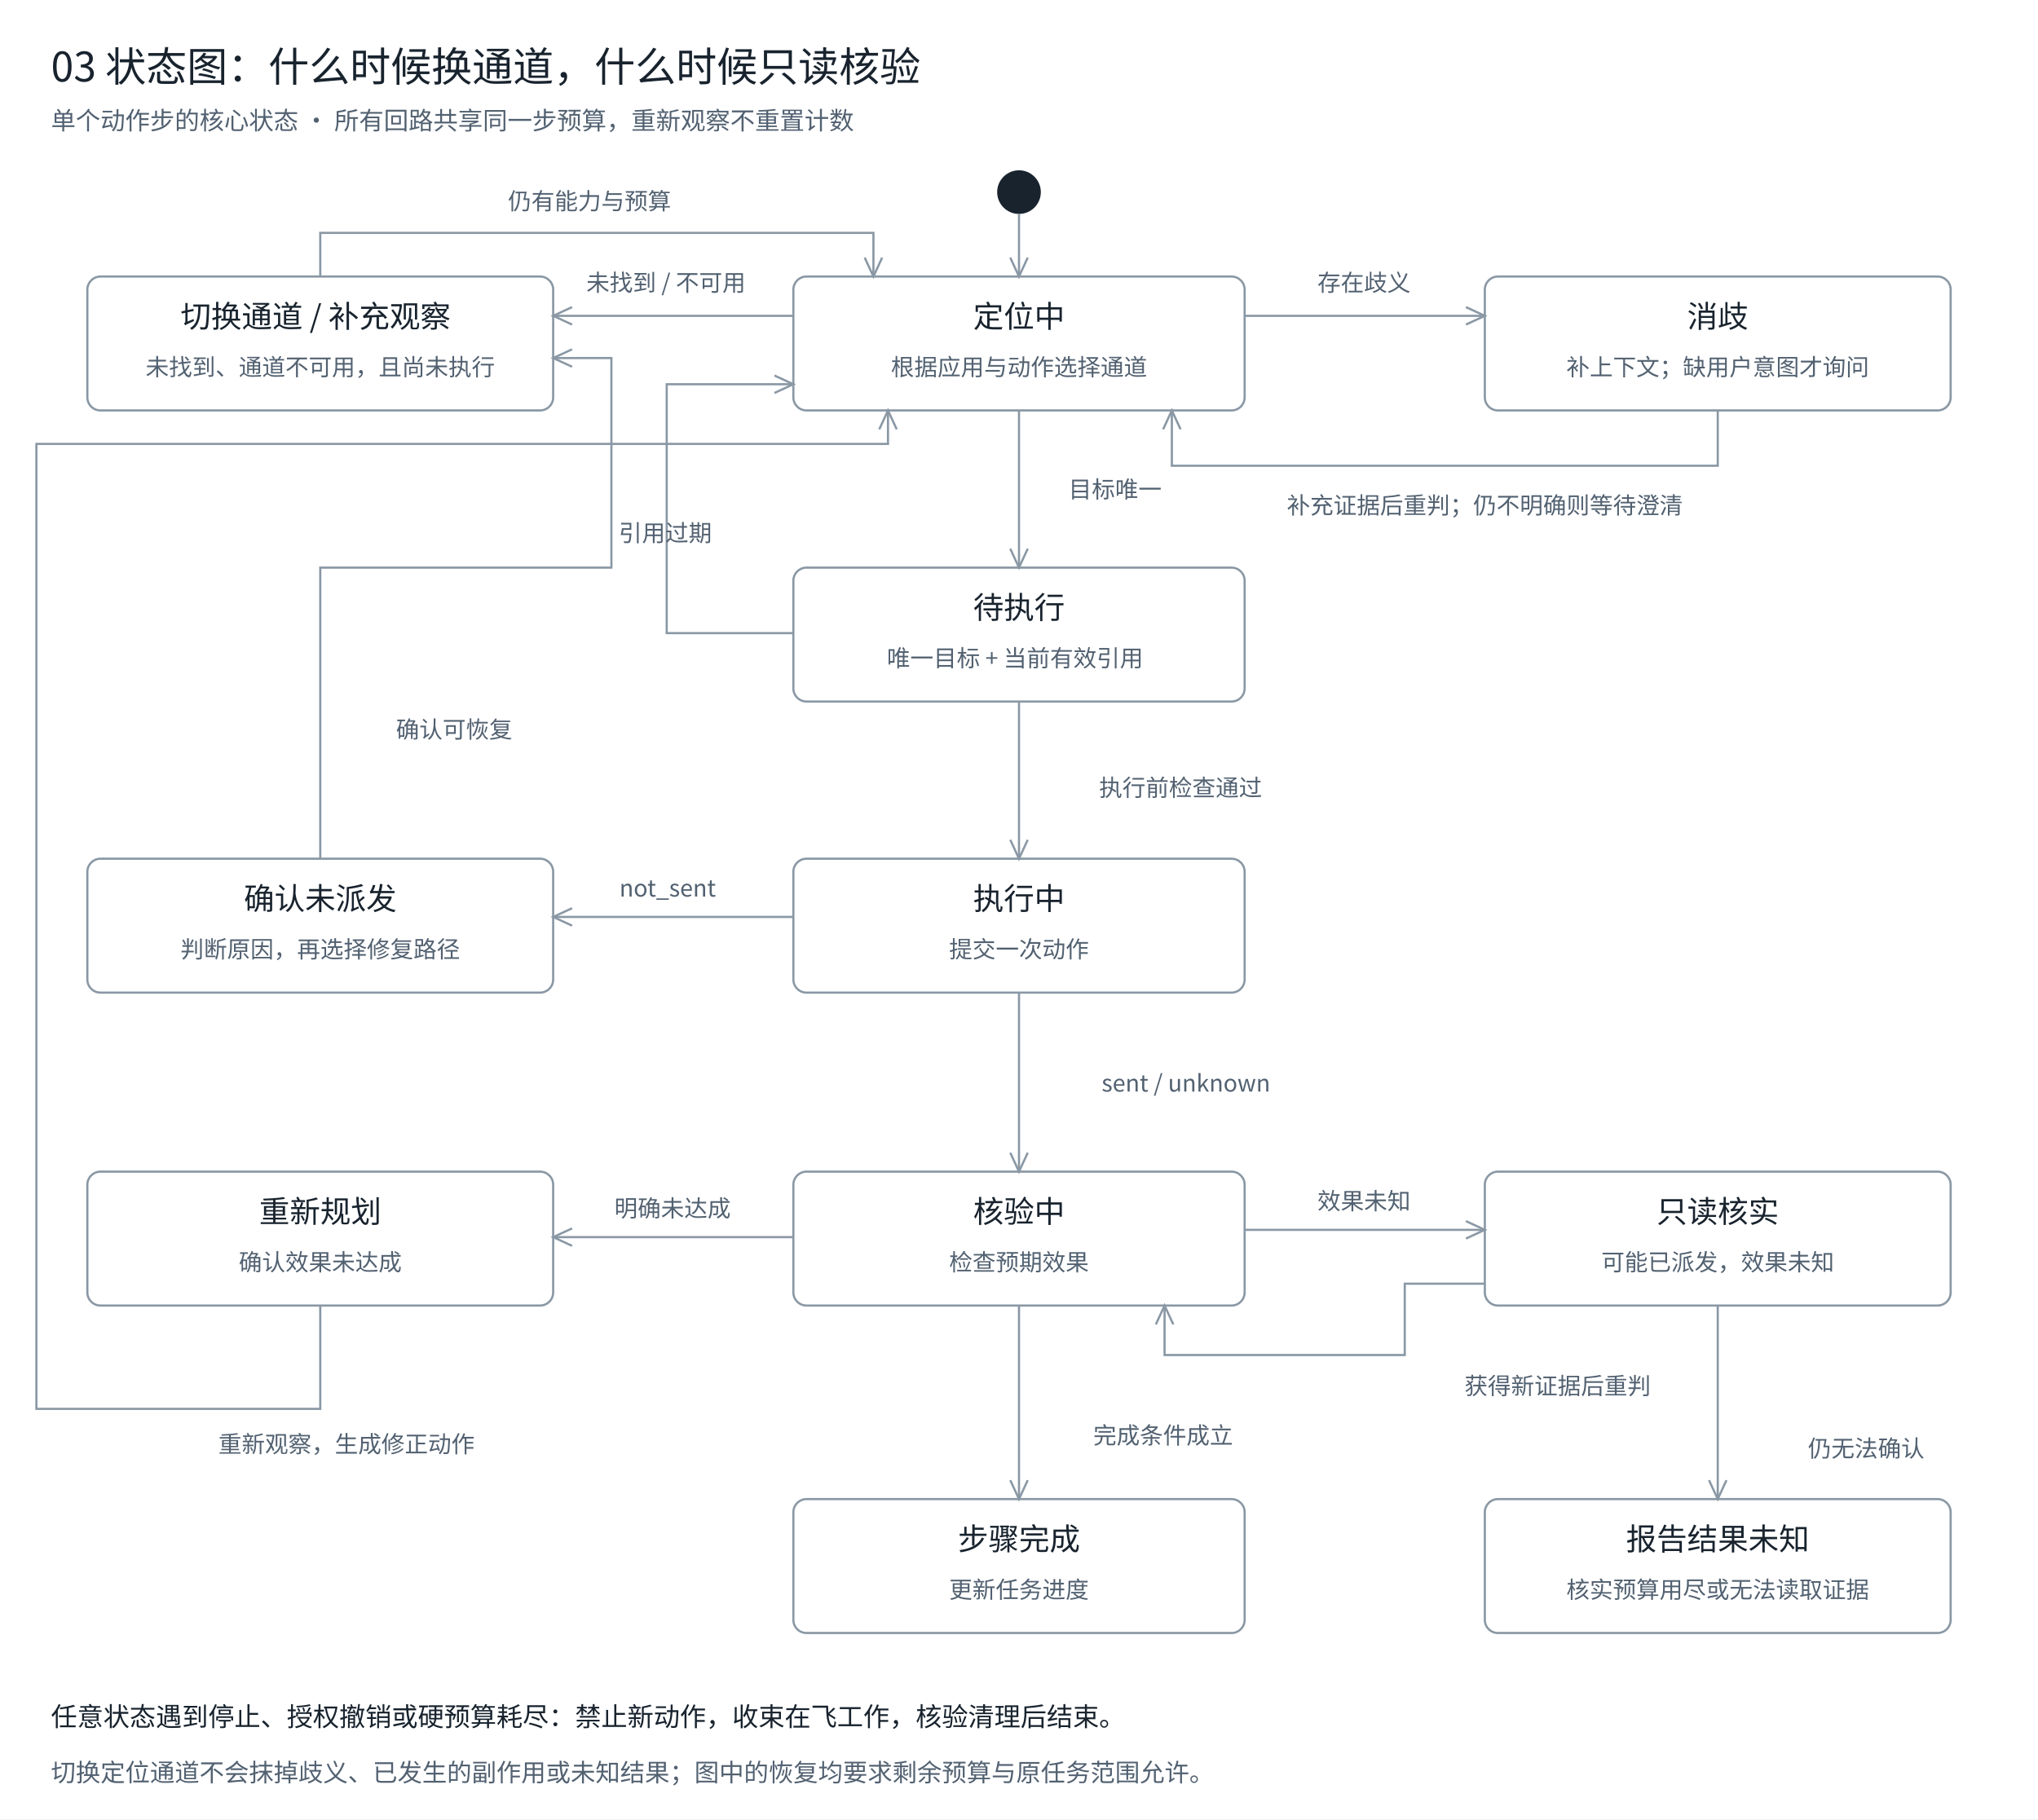
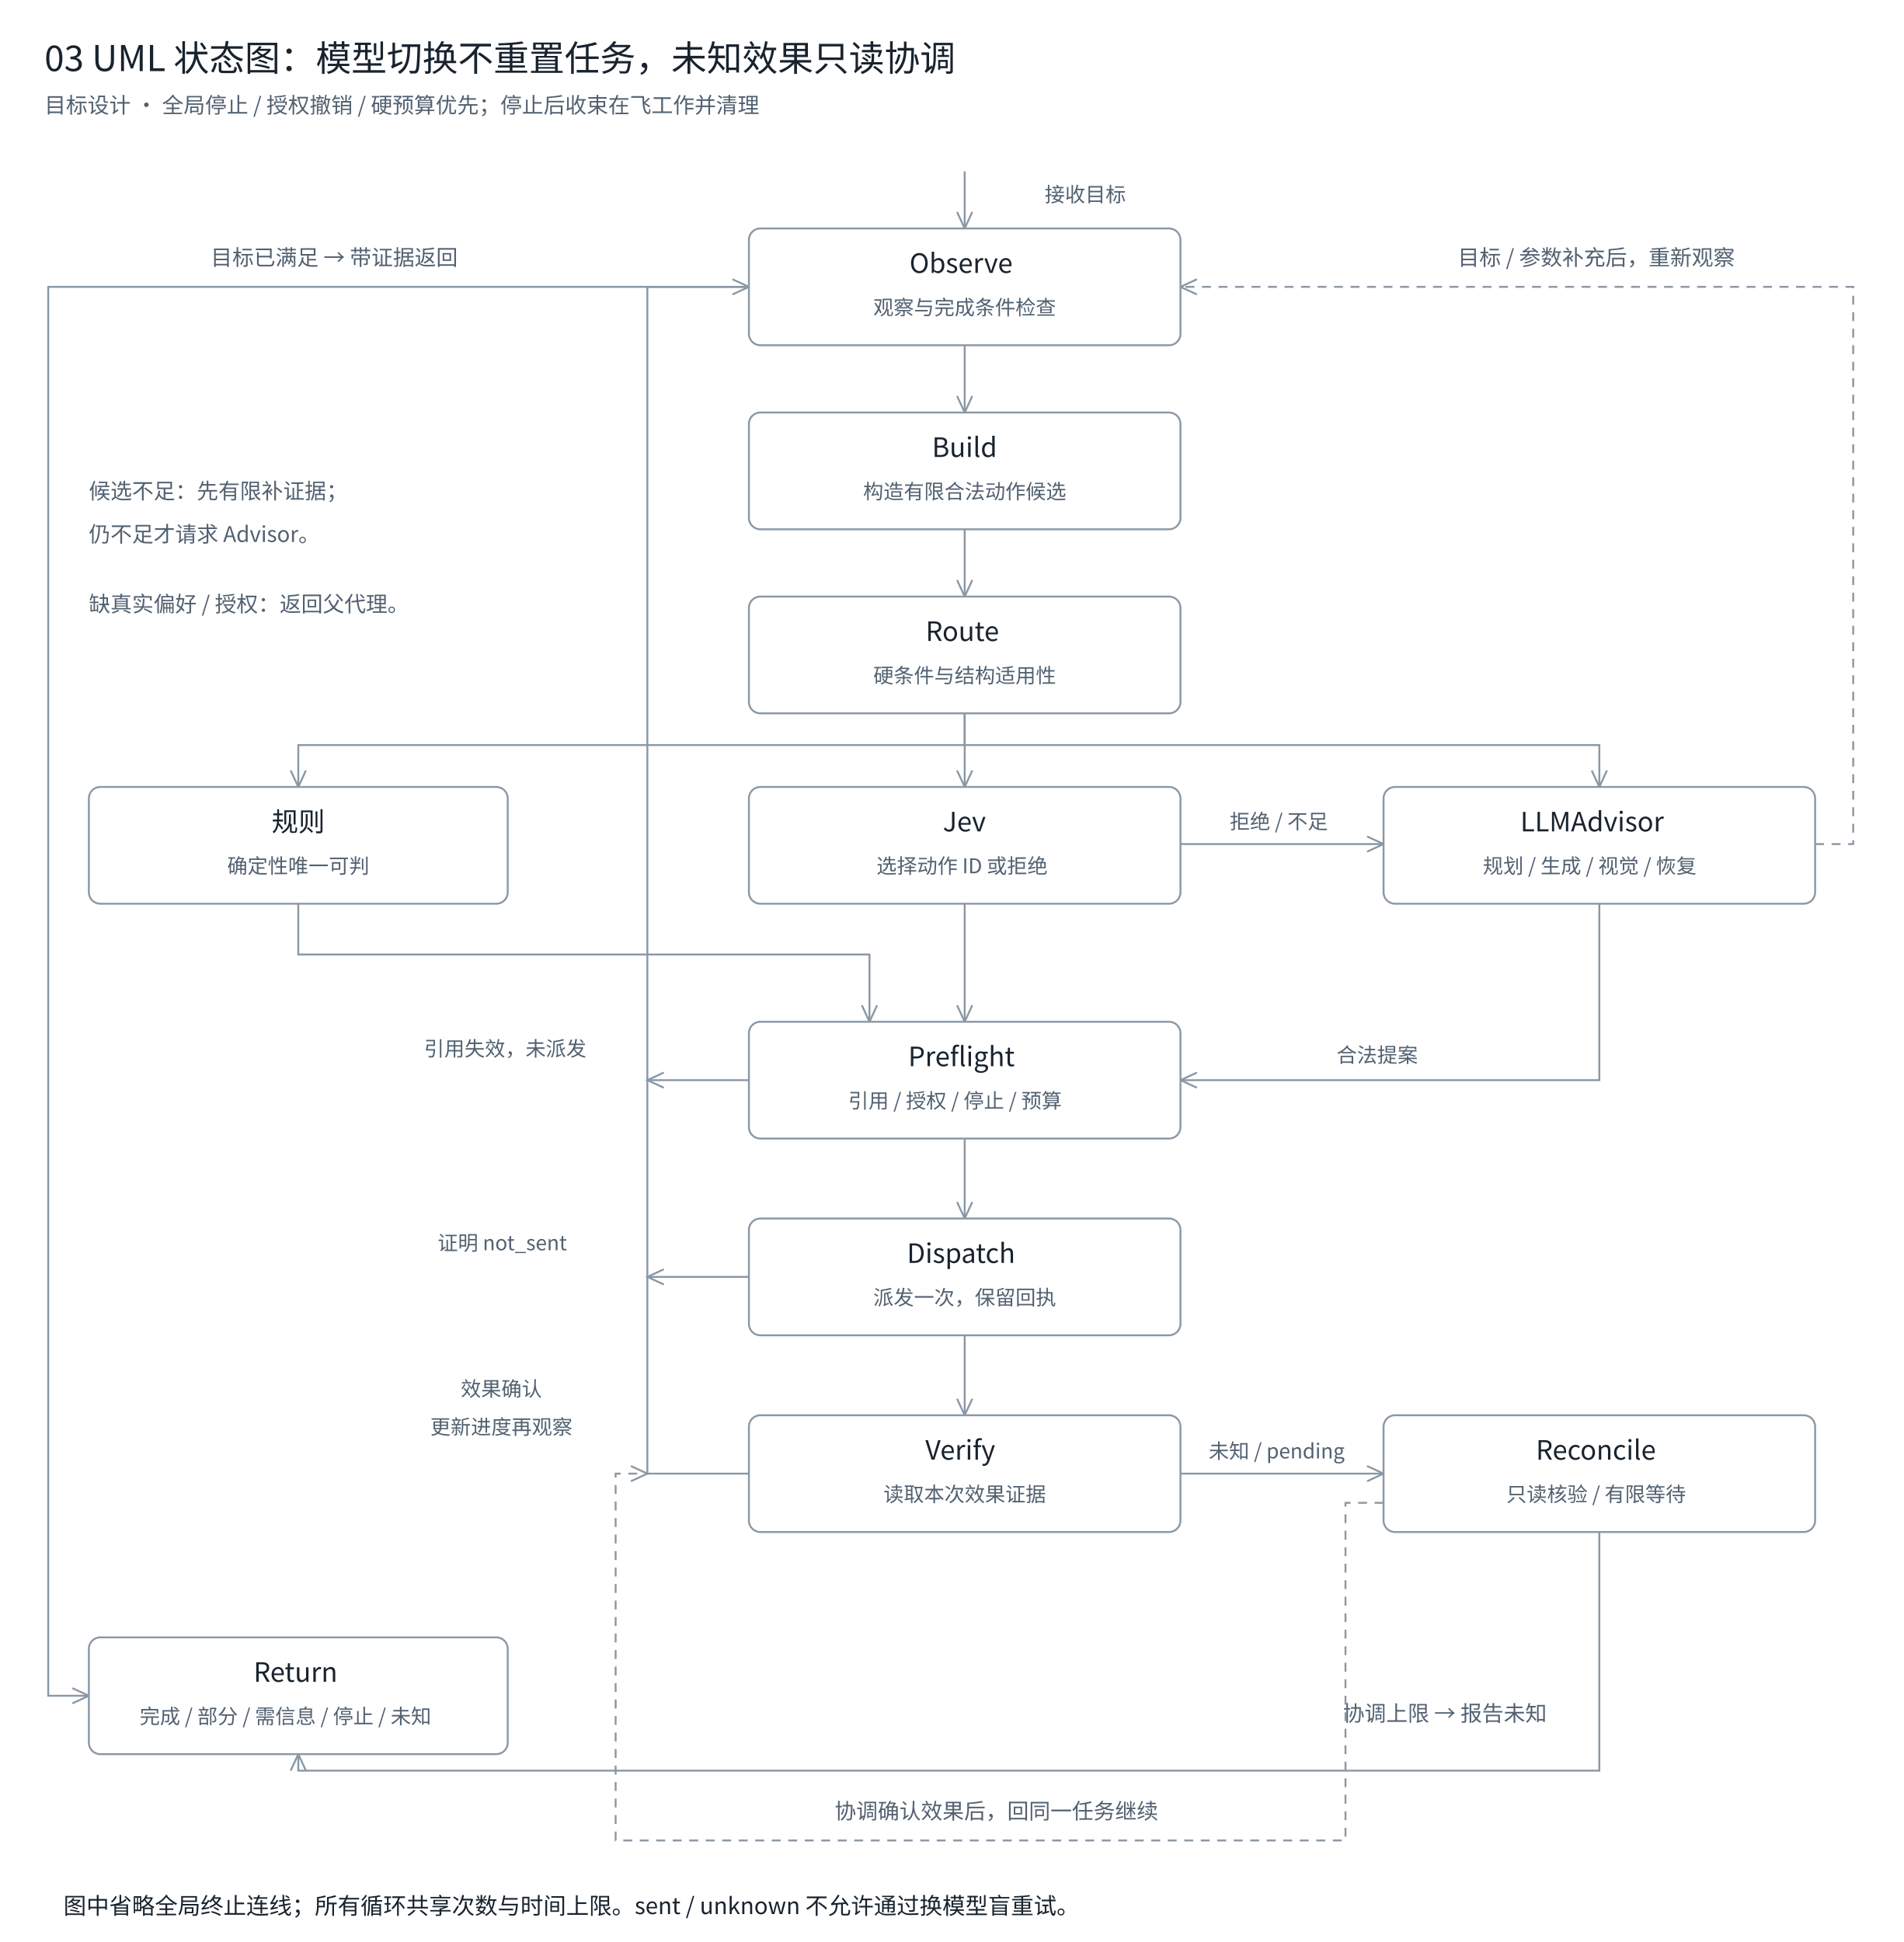
- <svg xmlns="http://www.w3.org/2000/svg" width="1400" height="1250" viewBox="0 0 1400 1250">
-   <rect width="1400" height="1250" fill="#ffffff" />
-   <text x="35" y="56" font-family="Hiragino Sans GB, Noto Sans CJK SC, sans-serif" font-size="28" fill="#18232e">03  状态图：什么时候换通道，什么时候只读核验</text>
-   <text x="35" y="89" font-family="Hiragino Sans GB, Noto Sans CJK SC, sans-serif" font-size="17" fill="#526171">单个动作步的核心状态 · 所有回路共享同一步预算，重新观察不重置计数</text>
-   <circle cx="700" cy="132" r="15" fill="#18232e" />
-   <rect x="545" y="190" width="310" height="92" rx="9" fill="#ffffff" stroke="#8a98a5" stroke-width="1.5" />
-   <text x="668.5" y="225" font-family="Hiragino Sans GB, Noto Sans CJK SC, sans-serif" font-size="21" fill="#18232e">定位中</text>
-   <text x="612.0" y="258" font-family="Hiragino Sans GB, Noto Sans CJK SC, sans-serif" font-size="16" fill="#526171">根据应用与动作选择通道</text>
-   <rect x="60" y="190" width="320" height="92" rx="9" fill="#ffffff" stroke="#8a98a5" stroke-width="1.5" />
-   <text x="124.0" y="225" font-family="Hiragino Sans GB, Noto Sans CJK SC, sans-serif" font-size="21" fill="#18232e">切换通道 / 补充观察</text>
-   <text x="100.0" y="258" font-family="Hiragino Sans GB, Noto Sans CJK SC, sans-serif" font-size="16" fill="#526171">未找到、通道不可用，且尚未执行</text>
-   <rect x="1020" y="190" width="320" height="92" rx="9" fill="#ffffff" stroke="#8a98a5" stroke-width="1.5" />
-   <text x="1159.0" y="225" font-family="Hiragino Sans GB, Noto Sans CJK SC, sans-serif" font-size="21" fill="#18232e">消歧</text>
-   <text x="1076.0" y="258" font-family="Hiragino Sans GB, Noto Sans CJK SC, sans-serif" font-size="16" fill="#526171">补上下文；缺用户意图才询问</text>
-   <rect x="545" y="390" width="310" height="92" rx="9" fill="#ffffff" stroke="#8a98a5" stroke-width="1.5" />
-   <text x="668.5" y="425" font-family="Hiragino Sans GB, Noto Sans CJK SC, sans-serif" font-size="21" fill="#18232e">待执行</text>
-   <text x="609.25" y="458" font-family="Hiragino Sans GB, Noto Sans CJK SC, sans-serif" font-size="16" fill="#526171">唯一目标 + 当前有效引用</text>
-   <rect x="545" y="590" width="310" height="92" rx="9" fill="#ffffff" stroke="#8a98a5" stroke-width="1.5" />
-   <text x="668.5" y="625" font-family="Hiragino Sans GB, Noto Sans CJK SC, sans-serif" font-size="21" fill="#18232e">执行中</text>
-   <text x="652.0" y="658" font-family="Hiragino Sans GB, Noto Sans CJK SC, sans-serif" font-size="16" fill="#526171">提交一次动作</text>
-   <rect x="60" y="590" width="320" height="92" rx="9" fill="#ffffff" stroke="#8a98a5" stroke-width="1.5" />
-   <text x="167.5" y="625" font-family="Hiragino Sans GB, Noto Sans CJK SC, sans-serif" font-size="21" fill="#18232e">确认未派发</text>
-   <text x="124.0" y="658" font-family="Hiragino Sans GB, Noto Sans CJK SC, sans-serif" font-size="16" fill="#526171">判断原因，再选择修复路径</text>
-   <rect x="545" y="805" width="310" height="92" rx="9" fill="#ffffff" stroke="#8a98a5" stroke-width="1.5" />
-   <text x="668.5" y="840" font-family="Hiragino Sans GB, Noto Sans CJK SC, sans-serif" font-size="21" fill="#18232e">核验中</text>
-   <text x="652.0" y="873" font-family="Hiragino Sans GB, Noto Sans CJK SC, sans-serif" font-size="16" fill="#526171">检查预期效果</text>
-   <rect x="60" y="805" width="320" height="92" rx="9" fill="#ffffff" stroke="#8a98a5" stroke-width="1.5" />
-   <text x="178.0" y="840" font-family="Hiragino Sans GB, Noto Sans CJK SC, sans-serif" font-size="21" fill="#18232e">重新规划</text>
-   <text x="164.0" y="873" font-family="Hiragino Sans GB, Noto Sans CJK SC, sans-serif" font-size="16" fill="#526171">确认效果未达成</text>
-   <rect x="1020" y="805" width="320" height="92" rx="9" fill="#ffffff" stroke="#8a98a5" stroke-width="1.5" />
-   <text x="1138.0" y="840" font-family="Hiragino Sans GB, Noto Sans CJK SC, sans-serif" font-size="21" fill="#18232e">只读核实</text>
-   <text x="1100.0" y="873" font-family="Hiragino Sans GB, Noto Sans CJK SC, sans-serif" font-size="16" fill="#526171">可能已派发，效果未知</text>
-   <rect x="545" y="1030" width="310" height="92" rx="9" fill="#ffffff" stroke="#8a98a5" stroke-width="1.5" />
-   <text x="658.0" y="1065" font-family="Hiragino Sans GB, Noto Sans CJK SC, sans-serif" font-size="21" fill="#18232e">步骤完成</text>
-   <text x="652.0" y="1098" font-family="Hiragino Sans GB, Noto Sans CJK SC, sans-serif" font-size="16" fill="#526171">更新任务进度</text>
-   <rect x="1020" y="1030" width="320" height="92" rx="9" fill="#ffffff" stroke="#8a98a5" stroke-width="1.5" />
-   <text x="1117.0" y="1065" font-family="Hiragino Sans GB, Noto Sans CJK SC, sans-serif" font-size="21" fill="#18232e">报告结果未知</text>
-   <text x="1076.0" y="1098" font-family="Hiragino Sans GB, Noto Sans CJK SC, sans-serif" font-size="16" fill="#526171">核实预算用尽或无法读取证据</text>
-   <polyline points="700,147 700,190" fill="none" stroke="#8a98a5" stroke-width="1.5" />
-   <polyline points="706.0,177.0 700,190 694.0,177.0" fill="none" stroke="#8a98a5" stroke-width="1.5" />
-   <polyline points="545,217 380,217" fill="none" stroke="#8a98a5" stroke-width="1.5" />
-   <polyline points="393.0,223.0 380,217 393.0,211.0" fill="none" stroke="#8a98a5" stroke-width="1.5" />
-   <text x="402.75" y="200" font-family="Hiragino Sans GB, Noto Sans CJK SC, sans-serif" font-size="16" fill="#526171">未找到 / 不可用</text>
-   <polyline points="220,190 220,160 600,160 600,190" fill="none" stroke="#8a98a5" stroke-width="1.5" />
-   <polyline points="606.0,177.0 600,190 594.0,177.0" fill="none" stroke="#8a98a5" stroke-width="1.5" />
-   <text x="349.0" y="144" font-family="Hiragino Sans GB, Noto Sans CJK SC, sans-serif" font-size="16" fill="#526171">仍有能力与预算</text>
-   <polyline points="855,217 1020,217" fill="none" stroke="#8a98a5" stroke-width="1.5" />
-   <polyline points="1007.0,211.0 1020,217 1007.0,223.0" fill="none" stroke="#8a98a5" stroke-width="1.5" />
-   <text x="905.0" y="200" font-family="Hiragino Sans GB, Noto Sans CJK SC, sans-serif" font-size="16" fill="#526171">存在歧义</text>
-   <polyline points="1180,282 1180,320 805,320 805,282" fill="none" stroke="#8a98a5" stroke-width="1.5" />
-   <polyline points="799.0,295.0 805,282 811.0,295.0" fill="none" stroke="#8a98a5" stroke-width="1.5" />
-   <text x="884.0" y="353" font-family="Hiragino Sans GB, Noto Sans CJK SC, sans-serif" font-size="16" fill="#526171">补充证据后重判；仍不明确则等待澄清</text>
-   <polyline points="700,282 700,390" fill="none" stroke="#8a98a5" stroke-width="1.5" />
-   <polyline points="706.0,377.0 700,390 694.0,377.0" fill="none" stroke="#8a98a5" stroke-width="1.5" />
-   <text x="734.0" y="342" font-family="Hiragino Sans GB, Noto Sans CJK SC, sans-serif" font-size="16" fill="#526171">目标唯一</text>
-   <polyline points="545,435 458,435 458,264 545,264" fill="none" stroke="#8a98a5" stroke-width="1.5" />
-   <polyline points="532.0,258.0 545,264 532.0,270.0" fill="none" stroke="#8a98a5" stroke-width="1.5" />
-   <text x="425.0" y="372" font-family="Hiragino Sans GB, Noto Sans CJK SC, sans-serif" font-size="16" fill="#526171">引用过期</text>
-   <polyline points="700,482 700,590" fill="none" stroke="#8a98a5" stroke-width="1.5" />
-   <polyline points="706.0,577.0 700,590 694.0,577.0" fill="none" stroke="#8a98a5" stroke-width="1.5" />
-   <text x="755.0" y="547" font-family="Hiragino Sans GB, Noto Sans CJK SC, sans-serif" font-size="16" fill="#526171">执行前检查通过</text>
-   <polyline points="545,630 380,630" fill="none" stroke="#8a98a5" stroke-width="1.5" />
-   <polyline points="393.0,636.0 380,630 393.0,624.0" fill="none" stroke="#8a98a5" stroke-width="1.5" />
-   <text x="425.5" y="616" font-family="Hiragino Sans GB, Noto Sans CJK SC, sans-serif" font-size="16" fill="#526171">not_sent</text>
-   <polyline points="220,590 220,390 420,390 420,246 380,246" fill="none" stroke="#8a98a5" stroke-width="1.5" />
-   <polyline points="393.0,252.0 380,246 393.0,240.0" fill="none" stroke="#8a98a5" stroke-width="1.5" />
-   <text x="272.0" y="507" font-family="Hiragino Sans GB, Noto Sans CJK SC, sans-serif" font-size="16" fill="#526171">确认可恢复</text>
-   <polyline points="700,682 700,805" fill="none" stroke="#8a98a5" stroke-width="1.5" />
-   <polyline points="706.0,792.0 700,805 694.0,792.0" fill="none" stroke="#8a98a5" stroke-width="1.5" />
-   <text x="756.75" y="750" font-family="Hiragino Sans GB, Noto Sans CJK SC, sans-serif" font-size="16" fill="#526171">sent / unknown</text>
-   <polyline points="545,850 380,850" fill="none" stroke="#8a98a5" stroke-width="1.5" />
-   <polyline points="393.0,856.0 380,850 393.0,844.0" fill="none" stroke="#8a98a5" stroke-width="1.5" />
-   <text x="422.0" y="836" font-family="Hiragino Sans GB, Noto Sans CJK SC, sans-serif" font-size="16" fill="#526171">明确未达成</text>
-   <polyline points="220,897 220,968 25,968 25,305 610,305 610,282" fill="none" stroke="#8a98a5" stroke-width="1.5" />
-   <polyline points="604.0,295.0 610,282 616.0,295.0" fill="none" stroke="#8a98a5" stroke-width="1.5" />
-   <text x="150.0" y="998" font-family="Hiragino Sans GB, Noto Sans CJK SC, sans-serif" font-size="16" fill="#526171">重新观察，生成修正动作</text>
-   <polyline points="855,845 1020,845" fill="none" stroke="#8a98a5" stroke-width="1.5" />
-   <polyline points="1007.0,839.0 1020,845 1007.0,851.0" fill="none" stroke="#8a98a5" stroke-width="1.5" />
-   <text x="905.0" y="831" font-family="Hiragino Sans GB, Noto Sans CJK SC, sans-serif" font-size="16" fill="#526171">效果未知</text>
-   <polyline points="1020,882 965,882 965,931 800,931 800,897" fill="none" stroke="#8a98a5" stroke-width="1.5" />
-   <polyline points="794.0,910.0 800,897 806.0,910.0" fill="none" stroke="#8a98a5" stroke-width="1.5" />
-   <text x="1006.0" y="958" font-family="Hiragino Sans GB, Noto Sans CJK SC, sans-serif" font-size="16" fill="#526171">获得新证据后重判</text>
-   <polyline points="1180,897 1180,1030" fill="none" stroke="#8a98a5" stroke-width="1.5" />
-   <polyline points="1186.0,1017.0 1180,1030 1174.0,1017.0" fill="none" stroke="#8a98a5" stroke-width="1.5" />
-   <text x="1242.0" y="1001" font-family="Hiragino Sans GB, Noto Sans CJK SC, sans-serif" font-size="16" fill="#526171">仍无法确认</text>
-   <polyline points="700,897 700,1030" fill="none" stroke="#8a98a5" stroke-width="1.5" />
-   <polyline points="706.0,1017.0 700,1030 694.0,1017.0" fill="none" stroke="#8a98a5" stroke-width="1.5" />
-   <text x="751.0" y="992" font-family="Hiragino Sans GB, Noto Sans CJK SC, sans-serif" font-size="16" fill="#526171">完成条件成立</text>
-   <text x="35" y="1186" font-family="Hiragino Sans GB, Noto Sans CJK SC, sans-serif" font-size="18" fill="#18232e">任意状态遇到停止、授权撤销或硬预算耗尽：禁止新动作，收束在飞工作，核验清理后结束。</text>
-   <text x="35" y="1224" font-family="Hiragino Sans GB, Noto Sans CJK SC, sans-serif" font-size="17" fill="#526171">切换定位通道不会抹掉歧义、已发生的副作用或未知结果；图中的恢复均要求剩余预算与原任务范围允许。</text>
+ <svg xmlns="http://www.w3.org/2000/svg" width="1500" height="1530" viewBox="0 0 1500 1530">
+   <rect width="1500" height="1530" fill="#ffffff" />
+   <text x="35" y="56" font-family="Hiragino Sans GB, Noto Sans CJK SC, sans-serif" font-size="28" fill="#18232e">03  UML 状态图：模型切换不重置任务，未知效果只读协调</text>
+   <text x="35" y="89" font-family="Hiragino Sans GB, Noto Sans CJK SC, sans-serif" font-size="17" fill="#526171">目标设计 · 全局停止 / 授权撤销 / 硬预算优先；停止后收束在飞工作并清理</text>
+   <polyline points="760,135 760,180" fill="none" stroke="#8a98a5" stroke-width="1.5" />
+   <polyline points="766.0,167.0 760,180 754.0,167.0" fill="none" stroke="#8a98a5" stroke-width="1.5" />
+   <text x="823.0" y="159" font-family="Hiragino Sans GB, Noto Sans CJK SC, sans-serif" font-size="16" fill="#526171">接收目标</text>
+   <polyline points="760,272 760,325" fill="none" stroke="#8a98a5" stroke-width="1.5" />
+   <polyline points="766.0,312.0 760,325 754.0,312.0" fill="none" stroke="#8a98a5" stroke-width="1.5" />
+   <polyline points="760,417 760,470" fill="none" stroke="#8a98a5" stroke-width="1.5" />
+   <polyline points="766.0,457.0 760,470 754.0,457.0" fill="none" stroke="#8a98a5" stroke-width="1.5" />
+   <polyline points="760,562 760,587 235,587 235,620" fill="none" stroke="#8a98a5" stroke-width="1.5" />
+   <polyline points="241.0,607.0 235,620 229.0,607.0" fill="none" stroke="#8a98a5" stroke-width="1.5" />
+   <polyline points="760,562 760,620" fill="none" stroke="#8a98a5" stroke-width="1.5" />
+   <polyline points="766.0,607.0 760,620 754.0,607.0" fill="none" stroke="#8a98a5" stroke-width="1.5" />
+   <polyline points="760,587 1260,587 1260,620" fill="none" stroke="#8a98a5" stroke-width="1.5" />
+   <polyline points="1266.0,607.0 1260,620 1254.0,607.0" fill="none" stroke="#8a98a5" stroke-width="1.5" />
+   <polyline points="930,665 1090,665" fill="none" stroke="#8a98a5" stroke-width="1.5" />
+   <polyline points="1077.0,659.0 1090,665 1077.0,671.0" fill="none" stroke="#8a98a5" stroke-width="1.5" />
+   <text x="968.75" y="653" font-family="Hiragino Sans GB, Noto Sans CJK SC, sans-serif" font-size="16" fill="#526171">拒绝 / 不足</text>
+   <polyline points="235,712 235,752 685,752 685,805" fill="none" stroke="#8a98a5" stroke-width="1.5" />
+   <polyline points="691.0,792.0 685,805 679.0,792.0" fill="none" stroke="#8a98a5" stroke-width="1.5" />
+   <polyline points="760,712 760,805" fill="none" stroke="#8a98a5" stroke-width="1.5" />
+   <polyline points="766.0,792.0 760,805 754.0,792.0" fill="none" stroke="#8a98a5" stroke-width="1.5" />
+   <polyline points="1260,712 1260,851 930,851" fill="none" stroke="#8a98a5" stroke-width="1.5" />
+   <polyline points="943.0,857.0 930,851 943.0,845.0" fill="none" stroke="#8a98a5" stroke-width="1.5" />
+   <text x="1053.0" y="837" font-family="Hiragino Sans GB, Noto Sans CJK SC, sans-serif" font-size="16" fill="#526171">合法提案</text>
+   <polyline points="1430,665 1460,665 1460,226 930,226" fill="none" stroke="#8a98a5" stroke-width="1.5" stroke-dasharray="7 6" />
+   <polyline points="943.0,232.0 930,226 943.0,220.0" fill="none" stroke="#8a98a5" stroke-width="1.5" />
+   <text x="1148.5" y="209" font-family="Hiragino Sans GB, Noto Sans CJK SC, sans-serif" font-size="17" fill="#526171">目标 / 参数补充后，重新观察</text>
+   <polyline points="760,897 760,960" fill="none" stroke="#8a98a5" stroke-width="1.5" />
+   <polyline points="766.0,947.0 760,960 754.0,947.0" fill="none" stroke="#8a98a5" stroke-width="1.5" />
+   <polyline points="760,1052 760,1115" fill="none" stroke="#8a98a5" stroke-width="1.5" />
+   <polyline points="766.0,1102.0 760,1115 754.0,1102.0" fill="none" stroke="#8a98a5" stroke-width="1.5" />
+   <polyline points="930,1161 1090,1161" fill="none" stroke="#8a98a5" stroke-width="1.5" />
+   <polyline points="1077.0,1155.0 1090,1161 1077.0,1167.0" fill="none" stroke="#8a98a5" stroke-width="1.5" />
+   <text x="952.25" y="1149" font-family="Hiragino Sans GB, Noto Sans CJK SC, sans-serif" font-size="16" fill="#526171">未知 / pending</text>
+   <polyline points="590,1161 510,1161 510,226 590,226" fill="none" stroke="#8a98a5" stroke-width="1.5" />
+   <polyline points="577.0,220.0 590,226 577.0,232.0" fill="none" stroke="#8a98a5" stroke-width="1.5" />
+   <text x="363.0" y="1100" font-family="Hiragino Sans GB, Noto Sans CJK SC, sans-serif" font-size="16" fill="#526171">效果确认</text>
+   <text x="339.0" y="1130" font-family="Hiragino Sans GB, Noto Sans CJK SC, sans-serif" font-size="16" fill="#526171">更新进度再观察</text>
+   <polyline points="590,851 510,851" fill="none" stroke="#8a98a5" stroke-width="1.5" />
+   <polyline points="523.0,857.0 510,851 523.0,845.0" fill="none" stroke="#8a98a5" stroke-width="1.5" />
+   <text x="334.0" y="832" font-family="Hiragino Sans GB, Noto Sans CJK SC, sans-serif" font-size="16" fill="#526171">引用失效，未派发</text>
+   <polyline points="590,1006 510,1006" fill="none" stroke="#8a98a5" stroke-width="1.5" />
+   <polyline points="523.0,1012.0 510,1006 523.0,1000.0" fill="none" stroke="#8a98a5" stroke-width="1.5" />
+   <text x="344.75" y="985" font-family="Hiragino Sans GB, Noto Sans CJK SC, sans-serif" font-size="16" fill="#526171">证明 not_sent</text>
+   <polyline points="1260,1207 1260,1395 235,1395 235,1382" fill="none" stroke="#8a98a5" stroke-width="1.5" />
+   <polyline points="229.0,1395.0 235,1382 241.0,1395.0" fill="none" stroke="#8a98a5" stroke-width="1.5" />
+   <text x="1058.0" y="1356" font-family="Hiragino Sans GB, Noto Sans CJK SC, sans-serif" font-size="17" fill="#526171">协调上限 → 报告未知</text>
+   <polyline points="590,226 38,226 38,1336 70,1336" fill="none" stroke="#8a98a5" stroke-width="1.5" />
+   <polyline points="57.0,1330.0 70,1336 57.0,1342.0" fill="none" stroke="#8a98a5" stroke-width="1.5" />
+   <text x="166.0" y="209" font-family="Hiragino Sans GB, Noto Sans CJK SC, sans-serif" font-size="17" fill="#526171">目标已满足 → 带证据返回</text>
+   <polyline points="1090,1184 1060,1184 1060,1450 485,1450 485,1161 510,1161" fill="none" stroke="#8a98a5" stroke-width="1.5" stroke-dasharray="7 6" />
+   <polyline points="497.0,1155.0 510,1161 497.0,1167.0" fill="none" stroke="#8a98a5" stroke-width="1.5" />
+   <text x="657.5" y="1433" font-family="Hiragino Sans GB, Noto Sans CJK SC, sans-serif" font-size="17" fill="#526171">协调确认效果后，回同一任务继续</text>
+   <rect x="590" y="180" width="340" height="92" rx="9" fill="#ffffff" stroke="#8a98a5" stroke-width="1.5" />
+   <text x="716.5" y="215" font-family="Hiragino Sans GB, Noto Sans CJK SC, sans-serif" font-size="21" fill="#18232e">Observe</text>
+   <text x="688.0" y="248" font-family="Hiragino Sans GB, Noto Sans CJK SC, sans-serif" font-size="16" fill="#526171">观察与完成条件检查</text>
+   <rect x="590" y="325" width="340" height="92" rx="9" fill="#ffffff" stroke="#8a98a5" stroke-width="1.5" />
+   <text x="734.25" y="360" font-family="Hiragino Sans GB, Noto Sans CJK SC, sans-serif" font-size="21" fill="#18232e">Build</text>
+   <text x="680.0" y="393" font-family="Hiragino Sans GB, Noto Sans CJK SC, sans-serif" font-size="16" fill="#526171">构造有限合法动作候选</text>
+   <rect x="590" y="470" width="340" height="92" rx="9" fill="#ffffff" stroke="#8a98a5" stroke-width="1.5" />
+   <text x="729.25" y="505" font-family="Hiragino Sans GB, Noto Sans CJK SC, sans-serif" font-size="21" fill="#18232e">Route</text>
+   <text x="688.0" y="538" font-family="Hiragino Sans GB, Noto Sans CJK SC, sans-serif" font-size="16" fill="#526171">硬条件与结构适用性</text>
+   <rect x="70" y="620" width="330" height="92" rx="9" fill="#ffffff" stroke="#8a98a5" stroke-width="1.5" />
+   <text x="214.0" y="655" font-family="Hiragino Sans GB, Noto Sans CJK SC, sans-serif" font-size="21" fill="#18232e">规则</text>
+   <text x="179.0" y="688" font-family="Hiragino Sans GB, Noto Sans CJK SC, sans-serif" font-size="16" fill="#526171">确定性唯一可判</text>
+   <rect x="590" y="620" width="340" height="92" rx="9" fill="#ffffff" stroke="#8a98a5" stroke-width="1.5" />
+   <text x="742.75" y="655" font-family="Hiragino Sans GB, Noto Sans CJK SC, sans-serif" font-size="21" fill="#18232e">Jev</text>
+   <text x="690.5" y="688" font-family="Hiragino Sans GB, Noto Sans CJK SC, sans-serif" font-size="16" fill="#526171">选择动作 ID 或拒绝</text>
+   <rect x="1090" y="620" width="340" height="92" rx="9" fill="#ffffff" stroke="#8a98a5" stroke-width="1.5" />
+   <text x="1197.75" y="655" font-family="Hiragino Sans GB, Noto Sans CJK SC, sans-serif" font-size="21" fill="#18232e">LLMAdvisor</text>
+   <text x="1168.25" y="688" font-family="Hiragino Sans GB, Noto Sans CJK SC, sans-serif" font-size="16" fill="#526171">规划 / 生成 / 视觉 / 恢复</text>
+   <rect x="590" y="805" width="340" height="92" rx="9" fill="#ffffff" stroke="#8a98a5" stroke-width="1.5" />
+   <text x="715.5" y="840" font-family="Hiragino Sans GB, Noto Sans CJK SC, sans-serif" font-size="21" fill="#18232e">Preflight</text>
+   <text x="668.25" y="873" font-family="Hiragino Sans GB, Noto Sans CJK SC, sans-serif" font-size="16" fill="#526171">引用 / 授权 / 停止 / 预算</text>
+   <rect x="590" y="960" width="340" height="92" rx="9" fill="#ffffff" stroke="#8a98a5" stroke-width="1.5" />
+   <text x="714.5" y="995" font-family="Hiragino Sans GB, Noto Sans CJK SC, sans-serif" font-size="21" fill="#18232e">Dispatch</text>
+   <text x="688.0" y="1028" font-family="Hiragino Sans GB, Noto Sans CJK SC, sans-serif" font-size="16" fill="#526171">派发一次，保留回执</text>
+   <rect x="590" y="1115" width="340" height="92" rx="9" fill="#ffffff" stroke="#8a98a5" stroke-width="1.5" />
+   <text x="729.0" y="1150" font-family="Hiragino Sans GB, Noto Sans CJK SC, sans-serif" font-size="21" fill="#18232e">Verify</text>
+   <text x="696.0" y="1183" font-family="Hiragino Sans GB, Noto Sans CJK SC, sans-serif" font-size="16" fill="#526171">读取本次效果证据</text>
+   <rect x="1090" y="1115" width="340" height="92" rx="9" fill="#ffffff" stroke="#8a98a5" stroke-width="1.5" />
+   <text x="1210.0" y="1150" font-family="Hiragino Sans GB, Noto Sans CJK SC, sans-serif" font-size="21" fill="#18232e">Reconcile</text>
+   <text x="1186.75" y="1183" font-family="Hiragino Sans GB, Noto Sans CJK SC, sans-serif" font-size="16" fill="#526171">只读核验 / 有限等待</text>
+   <rect x="70" y="1290" width="330" height="92" rx="9" fill="#ffffff" stroke="#8a98a5" stroke-width="1.5" />
+   <text x="199.75" y="1325" font-family="Hiragino Sans GB, Noto Sans CJK SC, sans-serif" font-size="21" fill="#18232e">Return</text>
+   <text x="110.0" y="1358" font-family="Hiragino Sans GB, Noto Sans CJK SC, sans-serif" font-size="16" fill="#526171">完成 / 部分 / 需信息 / 停止 / 未知</text>
+   <text x="70" y="393" font-family="Hiragino Sans GB, Noto Sans CJK SC, sans-serif" font-size="17" fill="#526171">候选不足：先有限补证据；</text>
+   <text x="70" y="427" font-family="Hiragino Sans GB, Noto Sans CJK SC, sans-serif" font-size="17" fill="#526171">仍不足才请求 Advisor。</text>
+   <text x="70" y="482" font-family="Hiragino Sans GB, Noto Sans CJK SC, sans-serif" font-size="17" fill="#526171">缺真实偏好 / 授权：返回父代理。</text>
+   <text x="50" y="1508" font-family="Hiragino Sans GB, Noto Sans CJK SC, sans-serif" font-size="18" fill="#18232e">图中省略全局终止连线；所有循环共享次数与时间上限。sent / unknown 不允许通过换模型盲重试。</text>
</svg>
